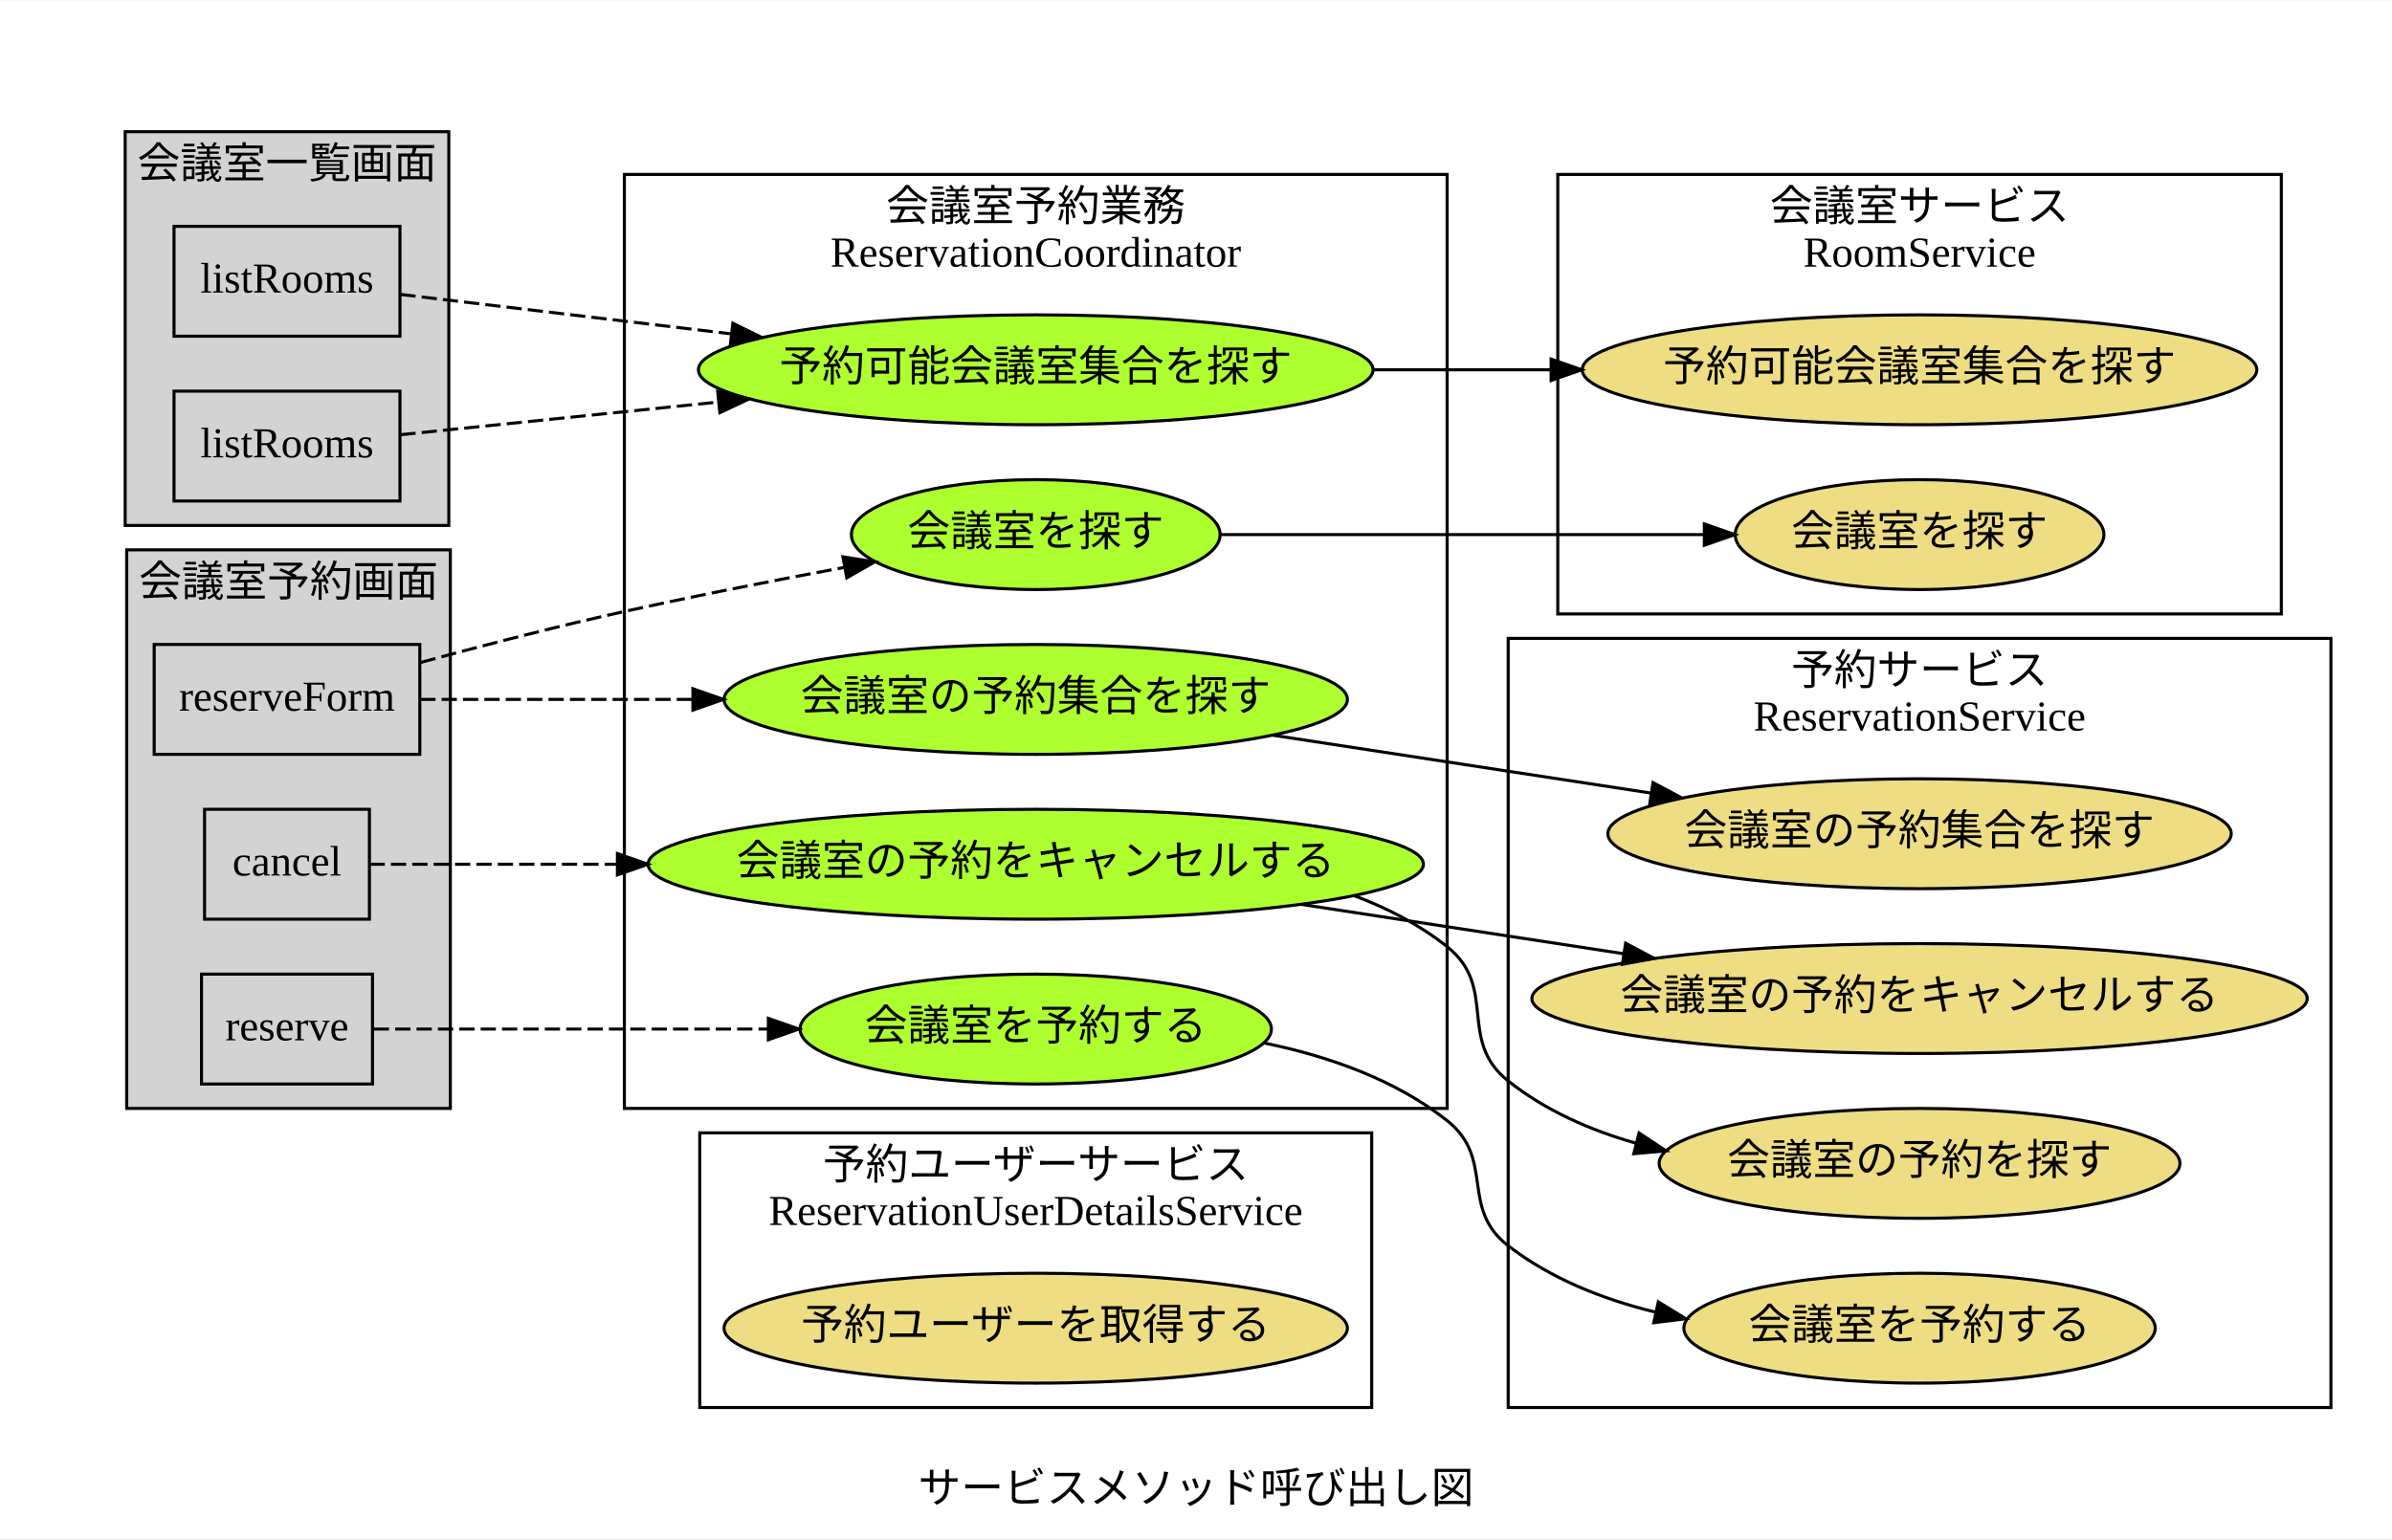
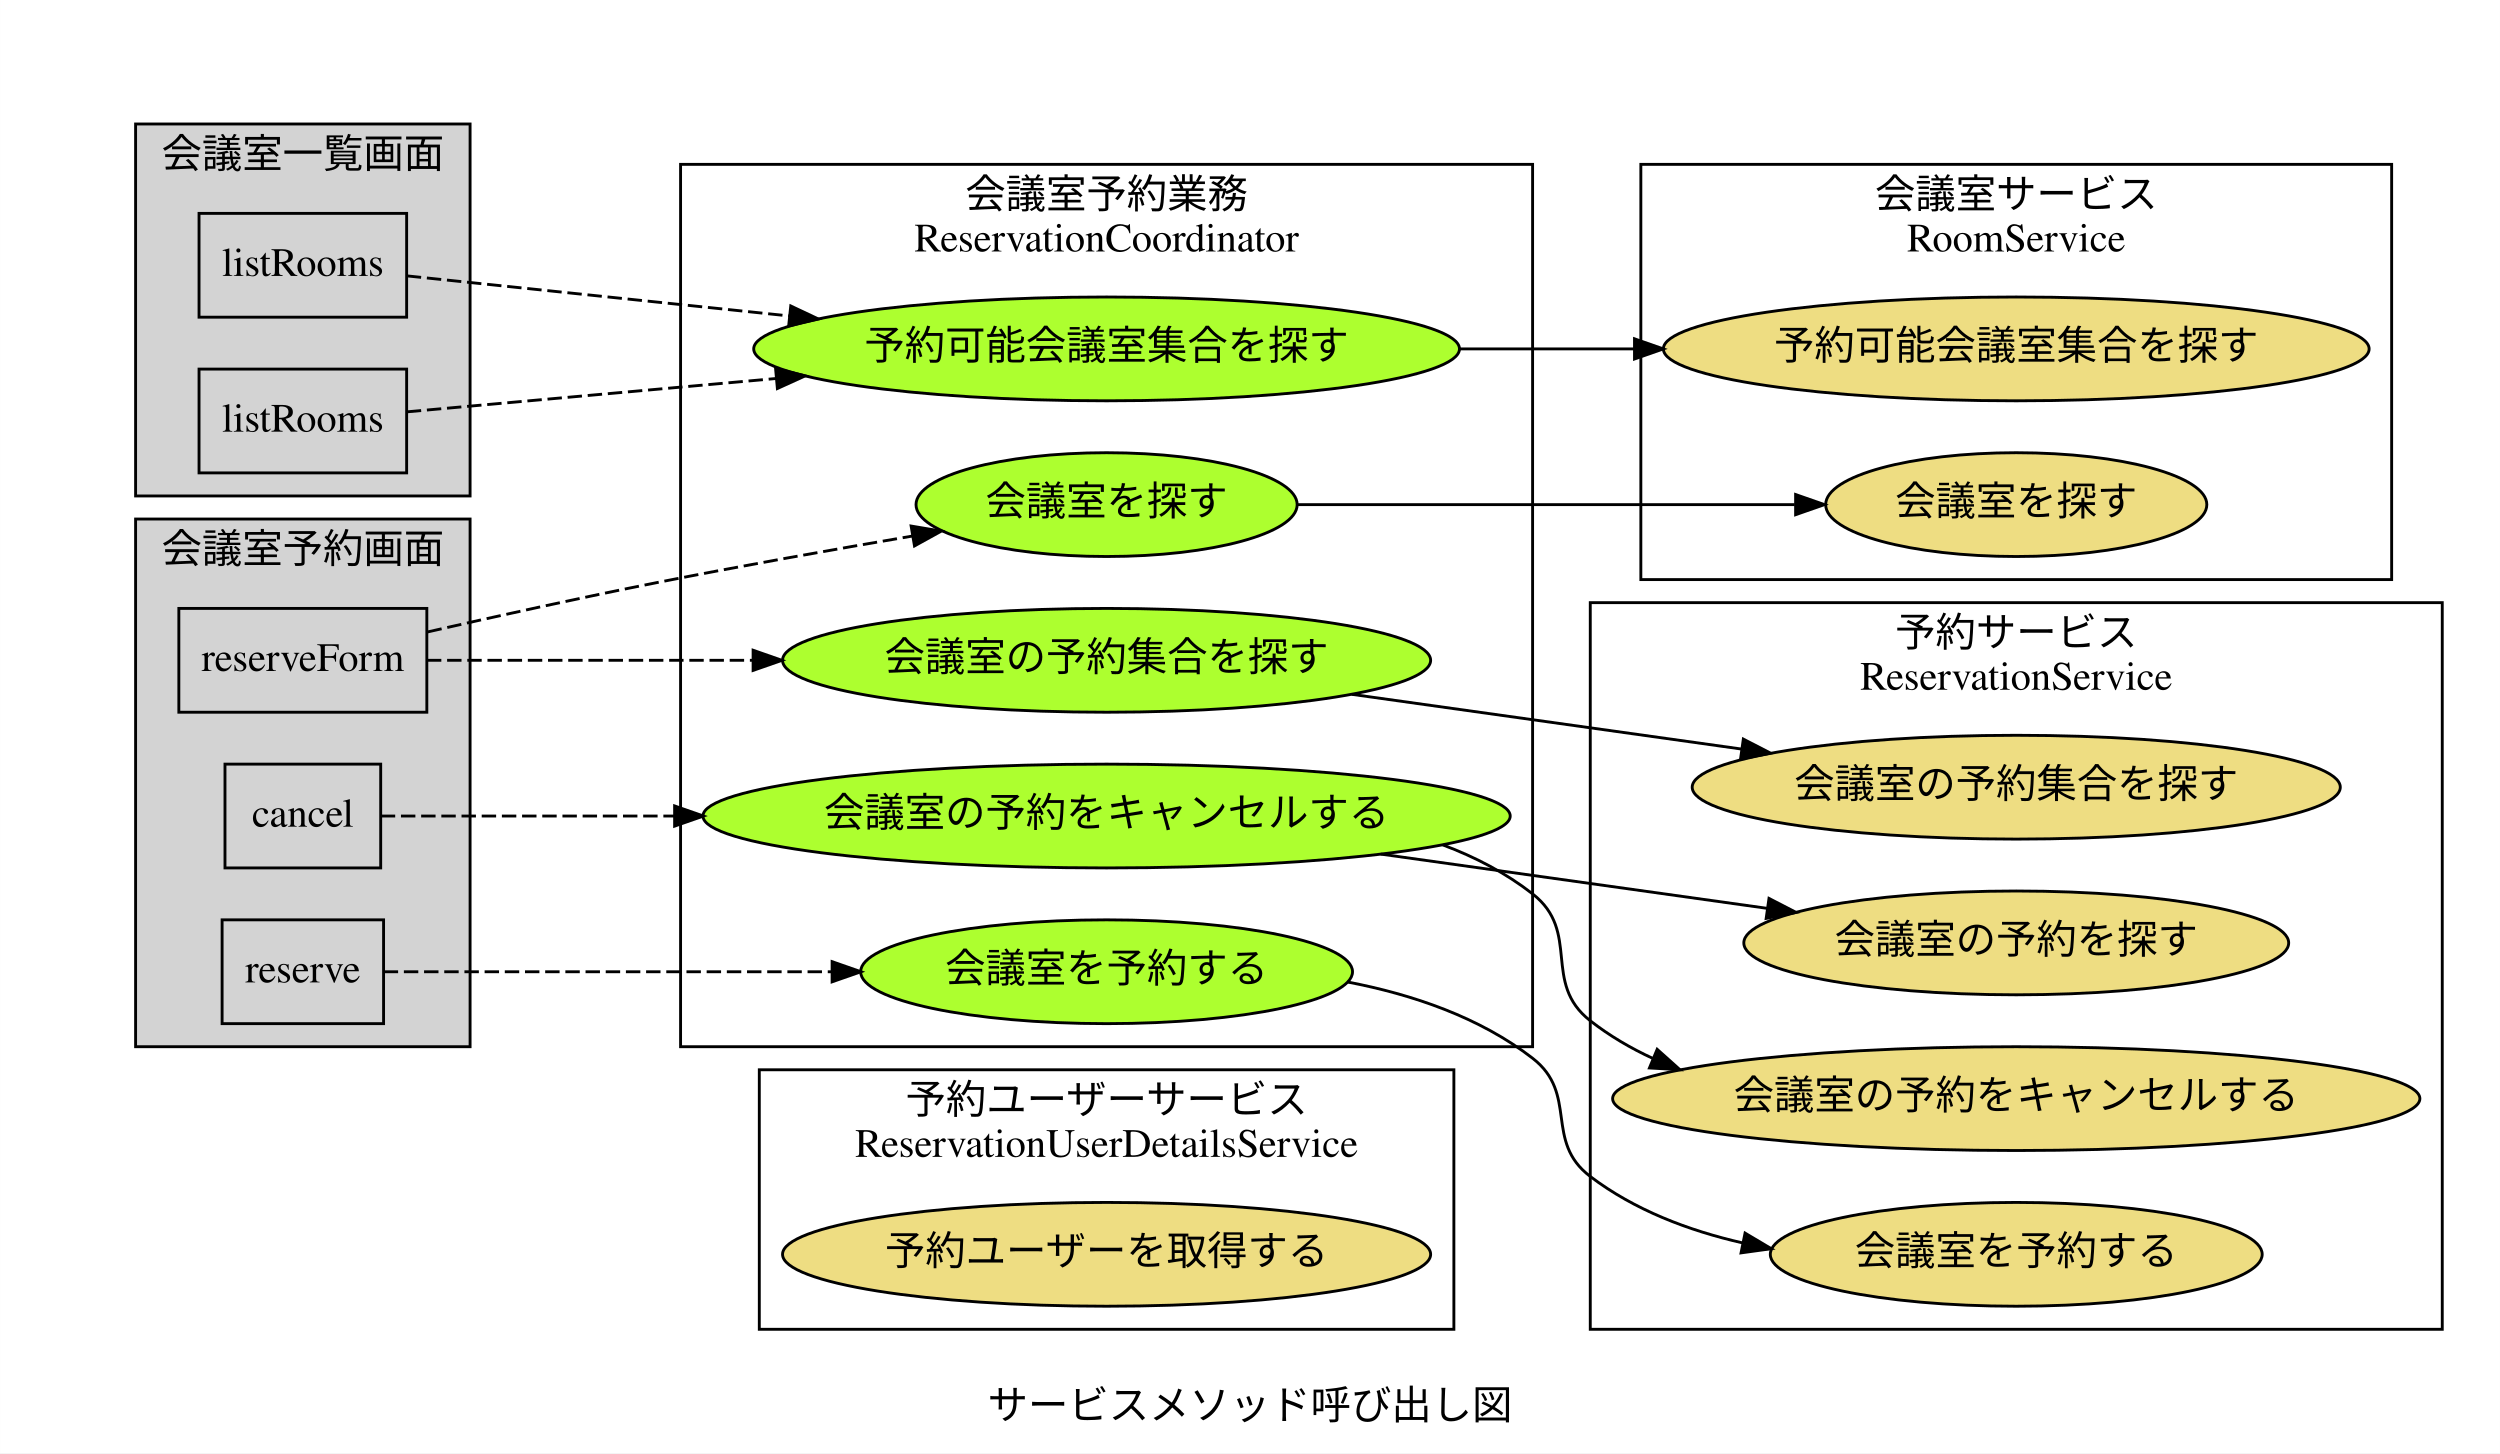
- <svg xmlns="http://www.w3.org/2000/svg" xmlns:xlink="http://www.w3.org/1999/xlink" width="783px" height="504px" viewBox="0.00 0.00 783.46 504.00">
+ <svg xmlns="http://www.w3.org/2000/svg" xmlns:xlink="http://www.w3.org/1999/xlink" width="867px" height="504px" viewBox="0.00 0.00 866.95 504.00">
  <g id="graph0" class="graph" transform="scale(1.0 1.0) rotate(0) translate(4 500)">
-     <polygon fill="white" stroke="none" points="-4,4 -4,-500 779.455,-500 779.455,4 -4,4" />
-     <text text-anchor="middle" x="387.728" y="-7.8" font-family="Times New Roman,serif" font-size="14.00">サービスメソッド呼び出し図</text>
-     <g id="clust1" class="cluster" />
+     <polygon fill="white" stroke="transparent" points="-4,4 -4,-500 862.95,-500 862.95,4 -4,4" />
+     <text text-anchor="middle" x="429.48" y="-7.8" font-family="Times,serif" font-size="14.00">サービスメソッド呼び出し図</text>
+     <g id="clust1" class="cluster">
+ </g>
    <g id="clust2" class="cluster">
-       <polygon fill="none" stroke="black" points="489.978,-39 489.978,-291 759.455,-291 759.455,-39 489.978,-39" />
-       <text text-anchor="middle" x="624.716" y="-275.8" font-family="Times New Roman,serif" font-size="14.00">予約サービス</text>
-       <text text-anchor="middle" x="624.716" y="-260.8" font-family="Times New Roman,serif" font-size="14.00">ReservationService</text>
+       <polygon fill="none" stroke="black" points="547.48,-39 547.48,-291 842.95,-291 842.95,-39 547.48,-39" />
+       <text text-anchor="middle" x="695.21" y="-275.8" font-family="Times,serif" font-size="14.00">予約サービス</text>
+       <text text-anchor="middle" x="695.21" y="-260.8" font-family="Times,serif" font-size="14.00">ReservationService</text>
    </g>
    <g id="clust3" class="cluster">
-       <polygon fill="none" stroke="black" points="200.5,-137 200.5,-443 469.978,-443 469.978,-137 200.5,-137" />
-       <text text-anchor="middle" x="335.239" y="-427.8" font-family="Times New Roman,serif" font-size="14.00">会議室予約業務</text>
-       <text text-anchor="middle" x="335.239" y="-412.8" font-family="Times New Roman,serif" font-size="14.00">ReservationCoordinator</text>
+       <polygon fill="none" stroke="black" points="232,-137 232,-443 527.48,-443 527.48,-137 232,-137" />
+       <text text-anchor="middle" x="379.74" y="-427.8" font-family="Times,serif" font-size="14.00">会議室予約業務</text>
+       <text text-anchor="middle" x="379.74" y="-412.8" font-family="Times,serif" font-size="14.00">ReservationCoordinator</text>
    </g>
    <g id="clust4" class="cluster">
-       <polygon fill="none" stroke="black" points="506.226,-299 506.226,-443 743.206,-443 743.206,-299 506.226,-299" />
-       <text text-anchor="middle" x="624.716" y="-427.8" font-family="Times New Roman,serif" font-size="14.00">会議室サービス</text>
-       <text text-anchor="middle" x="624.716" y="-412.8" font-family="Times New Roman,serif" font-size="14.00">RoomService</text>
+       <polygon fill="none" stroke="black" points="565.02,-299 565.02,-443 825.4,-443 825.4,-299 565.02,-299" />
+       <text text-anchor="middle" x="695.21" y="-427.8" font-family="Times,serif" font-size="14.00">会議室サービス</text>
+       <text text-anchor="middle" x="695.21" y="-412.8" font-family="Times,serif" font-size="14.00">RoomService</text>
    </g>
    <g id="clust5" class="cluster">
-       <polygon fill="none" stroke="black" points="225.198,-39 225.198,-129 445.28,-129 445.28,-39 225.198,-39" />
-       <text text-anchor="middle" x="335.239" y="-113.8" font-family="Times New Roman,serif" font-size="14.00">予約ユーザーサービス</text>
-       <text text-anchor="middle" x="335.239" y="-98.8" font-family="Times New Roman,serif" font-size="14.00">ReservationUserDetailsService</text>
-     </g>
-     <g id="clust6" class="cluster" />
+       <polygon fill="none" stroke="black" points="259.3,-39 259.3,-129 500.18,-129 500.18,-39 259.3,-39" />
+       <text text-anchor="middle" x="379.74" y="-113.8" font-family="Times,serif" font-size="14.00">予約ユーザーサービス</text>
+       <text text-anchor="middle" x="379.74" y="-98.8" font-family="Times,serif" font-size="14.00">ReservationUserDetailsService</text>
+     </g>
+     <g id="clust6" class="cluster">
+ </g>
    <g id="clust7" class="cluster">
-       <polygon fill="lightgrey" stroke="black" points="37.5,-137 37.5,-320 143.5,-320 143.5,-137 37.5,-137" />
-       <text text-anchor="middle" x="90.5" y="-304.8" font-family="Times New Roman,serif" font-size="14.00">会議室予約画面</text>
+       <polygon fill="lightgrey" stroke="black" points="43,-137 43,-320 159,-320 159,-137 43,-137" />
+       <text text-anchor="middle" x="101" y="-304.8" font-family="Times,serif" font-size="14.00">会議室予約画面</text>
    </g>
    <g id="clust8" class="cluster">
-       <polygon fill="lightgrey" stroke="black" points="37,-328 37,-457 143,-457 143,-328 37,-328" />
-       <text text-anchor="middle" x="90" y="-441.8" font-family="Times New Roman,serif" font-size="14.00">会議室一覧画面</text>
+       <polygon fill="lightgrey" stroke="black" points="43,-328 43,-457 159,-457 159,-328 43,-328" />
+       <text text-anchor="middle" x="101" y="-441.8" font-family="Times,serif" font-size="14.00">会議室一覧画面</text>
    </g>
    <g id="node1" class="node">
      <g id="a_node1">
        <a xlink:href="https://github.com/system-sekkei/library/tree/master/src/main/java/mrs/application/coordinator/reservation/ReservationCoordinator.java" xlink:title="ReservationCoordinator.cancelReservedMeetingRoom(ReservationId)">
-           <ellipse fill="greenyellow" stroke="black" cx="335.239" cy="-217" rx="126.978" ry="18" />
-           <text text-anchor="middle" x="335.239" y="-213.3" font-family="Times New Roman,serif" font-size="14.00">会議室の予約をキャンセルする</text>
+           <ellipse fill="greenyellow" stroke="black" cx="379.74" cy="-217" rx="139.98" ry="18" />
+           <text text-anchor="middle" x="379.74" y="-213.3" font-family="Times,serif" font-size="14.00">会議室の予約をキャンセルする</text>
        </a>
      </g>
    </g>
    <g id="node2" class="node">
      <g id="a_node2">
        <a xlink:href="https://github.com/system-sekkei/library/tree/master/src/main/java/mrs/application/service/reservation/ReservationService.java" xlink:title="ReservationService.cancel(Reservation)">
-           <ellipse fill="#eedd82" stroke="black" cx="624.716" cy="-173" rx="126.978" ry="18" />
-           <text text-anchor="middle" x="624.716" y="-169.3" font-family="Times New Roman,serif" font-size="14.00">
-         会議室の予約をキャンセルする
-     </text>
+           <ellipse fill="#eedd82" stroke="black" cx="695.21" cy="-119" rx="139.98" ry="18" />
+           <text text-anchor="middle" x="695.21" y="-115.3" font-family="Times,serif" font-size="14.00">会議室の予約をキャンセルする</text>
        </a>
      </g>
    </g>
    <g id="edge1" class="edge">
-       <path fill="none" stroke="black" d="M422.102,-203.858C455.381,-198.765 493.629,-192.911 527.806,-187.68" />
-       <polygon fill="black" stroke="black" points="528.444,-191.123 537.799,-186.15 527.385,-184.203 528.444,-191.123" />
+       <path fill="none" stroke="black" d="M496.38,-206.97C507.56,-202.78 518.19,-197.25 527.48,-190 544.4,-176.78 530.55,-159.22 547.48,-146 554.15,-140.79 561.52,-136.46 569.29,-132.89" />
+       <polygon fill="black" stroke="black" points="570.68,-136.1 578.57,-129.03 568,-129.63 570.68,-136.1" />
    </g>
    <g id="node3" class="node">
      <g id="a_node3">
        <a xlink:href="https://github.com/system-sekkei/library/tree/master/src/main/java/mrs/application/service/reservation/ReservationService.java" xlink:title="ReservationService.findOne(ReservationId)">
-           <ellipse fill="#eedd82" stroke="black" cx="624.716" cy="-119" rx="85.285" ry="18" />
-           <text text-anchor="middle" x="624.716" y="-115.3" font-family="Times New Roman,serif" font-size="14.00">
-             会議室の予約を探す
-         </text>
+           <ellipse fill="#eedd82" stroke="black" cx="695.21" cy="-173" rx="94.48" ry="18" />
+           <text text-anchor="middle" x="695.21" y="-169.3" font-family="Times,serif" font-size="14.00">会議室の予約を探す</text>
        </a>
      </g>
    </g>
    <g id="edge2" class="edge">
-       <path fill="none" stroke="black" d="M439.672,-206.631C450.599,-202.559 460.985,-197.149 469.978,-190 486.792,-176.632 473.163,-159.368 489.978,-146 502.069,-136.387 516.679,-129.919 531.74,-125.619" />
-       <polygon fill="black" stroke="black" points="532.85,-128.948 541.68,-123.094 531.126,-122.164 532.85,-128.948" />
+       <path fill="none" stroke="black" d="M474.79,-203.8C517.36,-197.82 567.31,-190.81 608.79,-184.99" />
+       <polygon fill="black" stroke="black" points="609.46,-188.43 618.87,-183.57 608.48,-181.5 609.46,-188.43" />
    </g>
    <g id="node4" class="node">
      <g id="a_node4">
        <a xlink:href="https://github.com/system-sekkei/library/tree/master/src/main/java/mrs/application/coordinator/reservation/ReservationCoordinator.java" xlink:title="ReservationCoordinator.searchReservations(ReservableRoomId)">
-           <ellipse fill="greenyellow" stroke="black" cx="335.239" cy="-271" rx="102.082" ry="18" />
-           <text text-anchor="middle" x="335.239" y="-267.3" font-family="Times New Roman,serif" font-size="14.00">会議室の予約集合を探す</text>
+           <ellipse fill="greenyellow" stroke="black" cx="379.74" cy="-271" rx="112.38" ry="18" />
+           <text text-anchor="middle" x="379.74" y="-267.3" font-family="Times,serif" font-size="14.00">会議室の予約集合を探す</text>
        </a>
      </g>
    </g>
    <g id="node5" class="node">
      <g id="a_node5">
        <a xlink:href="https://github.com/system-sekkei/library/tree/master/src/main/java/mrs/application/service/reservation/ReservationService.java" xlink:title="ReservationService.findReservations(ReservableRoomId)">
-           <ellipse fill="#eedd82" stroke="black" cx="624.716" cy="-227" rx="102.082" ry="18" />
-           <text text-anchor="middle" x="624.716" y="-223.3" font-family="Times New Roman,serif" font-size="14.00">会議室の予約集合を探す</text>
+           <ellipse fill="#eedd82" stroke="black" cx="695.21" cy="-227" rx="112.38" ry="18" />
+           <text text-anchor="middle" x="695.21" y="-223.3" font-family="Times,serif" font-size="14.00">会議室の予約集合を探す</text>
        </a>
      </g>
    </g>
    <g id="edge3" class="edge">
-       <path fill="none" stroke="black" d="M412.9,-259.267C450.999,-253.435 497.204,-246.363 536.636,-240.328" />
-       <polygon fill="black" stroke="black" points="537.414,-243.75 546.77,-238.777 536.355,-236.83 537.414,-243.75" />
+       <path fill="none" stroke="black" d="M464.74,-259.21C506.47,-253.35 557.03,-246.25 600.06,-240.21" />
+       <polygon fill="black" stroke="black" points="600.56,-243.68 609.98,-238.82 599.59,-236.75 600.56,-243.68" />
    </g>
    <g id="node6" class="node">
      <g id="a_node6">
        <a xlink:href="https://github.com/system-sekkei/library/tree/master/src/main/java/mrs/application/coordinator/reservation/ReservationCoordinator.java" xlink:title="ReservationCoordinator.reserveMeetingRoom(ReservedTime, ReservableRoom, ReservationUserDetails)">
-           <ellipse fill="greenyellow" stroke="black" cx="335.239" cy="-163" rx="77.187" ry="18" />
-           <text text-anchor="middle" x="335.239" y="-159.3" font-family="Times New Roman,serif" font-size="14.00">会議室を予約する</text>
+           <ellipse fill="greenyellow" stroke="black" cx="379.74" cy="-163" rx="85.29" ry="18" />
+           <text text-anchor="middle" x="379.74" y="-159.3" font-family="Times,serif" font-size="14.00">会議室を予約する</text>
        </a>
      </g>
    </g>
    <g id="node7" class="node">
      <g id="a_node7">
        <a xlink:href="https://github.com/system-sekkei/library/tree/master/src/main/java/mrs/application/service/reservation/ReservationService.java" xlink:title="ReservationService.reserve(Reservation)">
-           <ellipse fill="#eedd82" stroke="black" cx="624.716" cy="-65" rx="77.187" ry="18" />
-           <text text-anchor="middle" x="624.716" y="-61.3" font-family="Times New Roman,serif" font-size="14.00">会議室を予約する</text>
+           <ellipse fill="#eedd82" stroke="black" cx="695.21" cy="-65" rx="85.29" ry="18" />
+           <text text-anchor="middle" x="695.21" y="-61.3" font-family="Times,serif" font-size="14.00">会議室を予約する</text>
        </a>
      </g>
    </g>
    <g id="edge4" class="edge">
-       <path fill="none" stroke="black" d="M410.122,-158.41C431.179,-154.098 452.989,-146.427 469.978,-133 485.884,-120.429 473.937,-104.4 489.978,-92 503.842,-81.282 520.862,-74.505 538.056,-70.284" />
-       <polygon fill="black" stroke="black" points="539.148,-73.629 548.177,-68.085 537.662,-66.788 539.148,-73.629" />
+       <path fill="none" stroke="black" d="M463.25,-159.45C485.87,-155.12 509.18,-147.18 527.48,-133 543.5,-120.58 531.33,-104.26 547.48,-92 562.76,-80.39 581.49,-73.24 600.38,-68.94" />
+       <polygon fill="black" stroke="black" points="601.16,-72.36 610.26,-66.95 599.77,-65.5 601.16,-72.36" />
    </g>
    <g id="node8" class="node">
      <g id="a_node8">
        <a xlink:href="https://github.com/system-sekkei/library/tree/master/src/main/java/mrs/application/coordinator/reservation/ReservationCoordinator.java" xlink:title="ReservationCoordinator.searchMeetingRoom(RoomId)">
-           <ellipse fill="greenyellow" stroke="black" cx="335.239" cy="-325" rx="60.389" ry="18" />
-           <text text-anchor="middle" x="335.239" y="-321.3" font-family="Times New Roman,serif" font-size="14.00">会議室を探す</text>
+           <ellipse fill="greenyellow" stroke="black" cx="379.74" cy="-325" rx="66.09" ry="18" />
+           <text text-anchor="middle" x="379.74" y="-321.3" font-family="Times,serif" font-size="14.00">会議室を探す</text>
        </a>
      </g>
    </g>
    <g id="node9" class="node">
      <g id="a_node9">
        <a xlink:href="https://github.com/system-sekkei/library/tree/master/src/main/java/mrs/application/service/room/RoomService.java" xlink:title="RoomService.findMeetingRoom(RoomId)">
-           <ellipse fill="#eedd82" stroke="black" cx="624.716" cy="-325" rx="60.389" ry="18" />
-           <text text-anchor="middle" x="624.716" y="-321.3" font-family="Times New Roman,serif" font-size="14.00">会議室を探す</text>
+           <ellipse fill="#eedd82" stroke="black" cx="695.21" cy="-325" rx="66.09" ry="18" />
+           <text text-anchor="middle" x="695.21" y="-321.3" font-family="Times,serif" font-size="14.00">会議室を探す</text>
        </a>
      </g>
    </g>
    <g id="edge5" class="edge">
-       <path fill="none" stroke="black" d="M395.804,-325C441.866,-325 505.734,-325 554.144,-325" />
-       <polygon fill="black" stroke="black" points="554.227,-328.5 564.227,-325 554.227,-321.5 554.227,-328.5" />
+       <path fill="none" stroke="black" d="M446.07,-325C496.28,-325 565.74,-325 618.4,-325" />
+       <polygon fill="black" stroke="black" points="618.69,-328.5 628.69,-325 618.69,-321.5 618.69,-328.5" />
    </g>
    <g id="node10" class="node">
      <g id="a_node10">
        <a xlink:href="https://github.com/system-sekkei/library/tree/master/src/main/java/mrs/application/coordinator/reservation/ReservationCoordinator.java" xlink:title="ReservationCoordinator.searchReservableRooms(ReservedDate)">
-           <ellipse fill="greenyellow" stroke="black" cx="335.239" cy="-379" rx="110.48" ry="18" />
-           <text text-anchor="middle" x="335.239" y="-375.3" font-family="Times New Roman,serif" font-size="14.00">予約可能会議室集合を探す</text>
+           <ellipse fill="greenyellow" stroke="black" cx="379.74" cy="-379" rx="122.38" ry="18" />
+           <text text-anchor="middle" x="379.74" y="-375.3" font-family="Times,serif" font-size="14.00">予約可能会議室集合を探す</text>
        </a>
      </g>
    </g>
    <g id="node11" class="node">
      <g id="a_node11">
        <a xlink:href="https://github.com/system-sekkei/library/tree/master/src/main/java/mrs/application/service/room/RoomService.java" xlink:title="RoomService.findReservableRooms(ReservedDate)">
-           <ellipse fill="#eedd82" stroke="black" cx="624.716" cy="-379" rx="110.48" ry="18" />
-           <text text-anchor="middle" x="624.716" y="-375.3" font-family="Times New Roman,serif" font-size="14.00">予約可能会議室集合を探す</text>
+           <ellipse fill="#eedd82" stroke="black" cx="695.21" cy="-379" rx="122.38" ry="18" />
+           <text text-anchor="middle" x="695.21" y="-375.3" font-family="Times,serif" font-size="14.00">予約可能会議室集合を探す</text>
        </a>
      </g>
    </g>
    <g id="edge6" class="edge">
-       <path fill="none" stroke="black" d="M445.742,-379C464.794,-379 484.698,-379 504.006,-379" />
-       <polygon fill="black" stroke="black" points="504.042,-382.5 514.042,-379 504.042,-375.5 504.042,-382.5" />
+       <path fill="none" stroke="black" d="M501.94,-379C521.83,-379 542.54,-379 562.67,-379" />
+       <polygon fill="black" stroke="black" points="562.82,-382.5 572.82,-379 562.82,-375.5 562.82,-382.5" />
    </g>
    <g id="node12" class="node">
      <g id="a_node12">
        <a xlink:href="https://github.com/system-sekkei/library/tree/master/src/main/java/mrs/application/service/user/ReservationUserDetailsService.java" xlink:title="ReservationUserDetailsService.loadUserByUsername(String)">
-           <ellipse fill="#eedd82" stroke="black" cx="335.239" cy="-65" rx="102.082" ry="18" />
-           <text text-anchor="middle" x="335.239" y="-61.3" font-family="Times New Roman,serif" font-size="14.00">
-                     予約ユーザーを取得する
-                 </text>
+           <ellipse fill="#eedd82" stroke="black" cx="379.74" cy="-65" rx="112.38" ry="18" />
+           <text text-anchor="middle" x="379.74" y="-61.3" font-family="Times,serif" font-size="14.00">予約ユーザーを取得する</text>
        </a>
      </g>
    </g>
    <g id="node13" class="node">
-       <polygon fill="lightgray" stroke="black" points="133.5,-289 46.5,-289 46.5,-253 133.5,-253 133.5,-289" />
-       <text text-anchor="middle" x="90" y="-267.3" font-family="Times New Roman,serif" font-size="14.00">reserveForm
-         </text>
+       <polygon fill="lightgray" stroke="black" points="129,-181 73,-181 73,-145 129,-145 129,-181" />
+       <text text-anchor="middle" x="101" y="-159.3" font-family="Times,serif" font-size="14.00">reserve</text>
+     </g>
+     <g id="edge8" class="edge">
+       <path fill="none" stroke="black" stroke-dasharray="5,2" d="M129.04,-163C164.82,-163 229.78,-163 284.46,-163" />
+       <polygon fill="black" stroke="black" points="284.55,-166.5 294.55,-163 284.55,-159.5 284.55,-166.5" />
+     </g>
+     <g id="node14" class="node">
+       <polygon fill="lightgray" stroke="black" points="128,-235 74,-235 74,-199 128,-199 128,-235" />
+       <text text-anchor="middle" x="101" y="-213.3" font-family="Times,serif" font-size="14.00">cancel</text>
+     </g>
+     <g id="edge7" class="edge">
+       <path fill="none" stroke="black" stroke-dasharray="5,2" d="M128.03,-217C152.28,-217 190.53,-217 229.9,-217" />
+       <polygon fill="black" stroke="black" points="229.93,-220.5 239.93,-217 229.93,-213.5 229.93,-220.5" />
+     </g>
+     <g id="node15" class="node">
+       <polygon fill="lightgray" stroke="black" points="144,-289 58,-289 58,-253 144,-253 144,-289" />
+       <text text-anchor="middle" x="101" y="-267.3" font-family="Times,serif" font-size="14.00">reserveForm</text>
    </g>
    <g id="edge12" class="edge">
-       <path fill="none" stroke="black" stroke-dasharray="5,2" d="M133.647,-271C158.482,-271 191.057,-271 222.713,-271" />
-       <polygon fill="black" stroke="black" points="222.948,-274.5 232.948,-271 222.948,-267.5 222.948,-274.5" />
+       <path fill="none" stroke="black" stroke-dasharray="5,2" d="M144.03,-271C174.21,-271 216.52,-271 256.93,-271" />
+       <polygon fill="black" stroke="black" points="257.15,-274.5 267.15,-271 257.15,-267.5 257.15,-274.5" />
    </g>
    <g id="edge9" class="edge">
-       <path fill="none" stroke="black" stroke-dasharray="5,2" d="M133.798,-283.114C151.844,-288.032 173.122,-293.583 192.5,-298 218.581,-303.945 247.566,-309.628 272.495,-314.234" />
-       <polygon fill="black" stroke="black" points="272.083,-317.716 282.549,-316.074 273.343,-310.831 272.083,-317.716" />
-     </g>
-     <g id="node14" class="node">
-       <polygon fill="lightgray" stroke="black" points="118,-181 62,-181 62,-145 118,-145 118,-181" />
-       <text text-anchor="middle" x="90" y="-159.3" font-family="Times New Roman,serif" font-size="14.00">reserve
-         </text>
-     </g>
-     <g id="edge8" class="edge">
-       <path fill="none" stroke="black" stroke-dasharray="5,2" d="M118.43,-163C149.617,-163 202.096,-163 247.493,-163" />
-       <polygon fill="black" stroke="black" points="247.66,-166.5 257.66,-163 247.66,-159.5 247.66,-166.5" />
-     </g>
-     <g id="node15" class="node">
-       <polygon fill="lightgray" stroke="black" points="117,-235 63,-235 63,-199 117,-199 117,-235" />
-       <text text-anchor="middle" x="90" y="-213.3" font-family="Times New Roman,serif" font-size="14.00">cancel</text>
-     </g>
-     <g id="edge7" class="edge">
-       <path fill="none" stroke="black" stroke-dasharray="5,2" d="M117.031,-217C137.268,-217 167.046,-217 198.104,-217" />
-       <polygon fill="black" stroke="black" points="198.222,-220.5 208.222,-217 198.222,-213.5 198.222,-220.5" />
+       <path fill="none" stroke="black" stroke-dasharray="5,2" d="M144.25,-280.84C167.69,-286.18 197.4,-292.74 224,-298 252.95,-303.73 285.07,-309.44 312.51,-314.12" />
+       <polygon fill="black" stroke="black" points="311.95,-317.57 322.4,-315.8 313.12,-310.67 311.95,-317.57" />
    </g>
    <g id="node16" class="node">
-       <polygon fill="lightgray" stroke="black" points="127,-372 53,-372 53,-336 127,-336 127,-372" />
-       <text text-anchor="middle" x="90" y="-350.3" font-family="Times New Roman,serif" font-size="14.00">listRooms
-         </text>
+       <polygon fill="lightgray" stroke="black" points="137,-426 65,-426 65,-390 137,-390 137,-426" />
+       <text text-anchor="middle" x="101" y="-404.3" font-family="Times,serif" font-size="14.00">listRooms</text>
+     </g>
+     <g id="edge11" class="edge">
+       <path fill="none" stroke="black" stroke-dasharray="5,2" d="M137.05,-404.33C170.45,-400.83 222.52,-395.37 269.78,-390.42" />
+       <polygon fill="black" stroke="black" points="270.21,-393.89 279.79,-389.37 269.48,-386.93 270.21,-393.89" />
+     </g>
+     <g id="node17" class="node">
+       <polygon fill="lightgray" stroke="black" points="137,-372 65,-372 65,-336 137,-336 137,-372" />
+       <text text-anchor="middle" x="101" y="-350.3" font-family="Times,serif" font-size="14.00">listRooms</text>
    </g>
    <g id="edge10" class="edge">
-       <path fill="none" stroke="black" stroke-dasharray="5,2" d="M127.153,-357.716C154.673,-360.544 193.999,-364.586 231.001,-368.389" />
-       <polygon fill="black" stroke="black" points="231.059,-371.914 241.365,-369.454 231.775,-364.95 231.059,-371.914" />
-     </g>
-     <g id="node17" class="node">
-       <polygon fill="lightgray" stroke="black" points="127,-426 53,-426 53,-390 127,-390 127,-426" />
-       <text text-anchor="middle" x="90" y="-404.3" font-family="Times New Roman,serif" font-size="14.00">listRooms
-         </text>
-     </g>
-     <g id="edge11" class="edge">
-       <path fill="none" stroke="black" stroke-dasharray="5,2" d="M127.153,-403.69C155.762,-400.279 197.131,-395.347 235.384,-390.786" />
-       <polygon fill="black" stroke="black" points="236.038,-394.233 245.553,-389.573 235.209,-387.282 236.038,-394.233" />
+       <path fill="none" stroke="black" stroke-dasharray="5,2" d="M137.05,-357.17C169.37,-360.09 219.15,-364.58 265.16,-368.74" />
+       <polygon fill="black" stroke="black" points="264.94,-372.23 275.22,-369.65 265.57,-365.26 264.94,-372.23" />
    </g>
  </g>
</svg>
